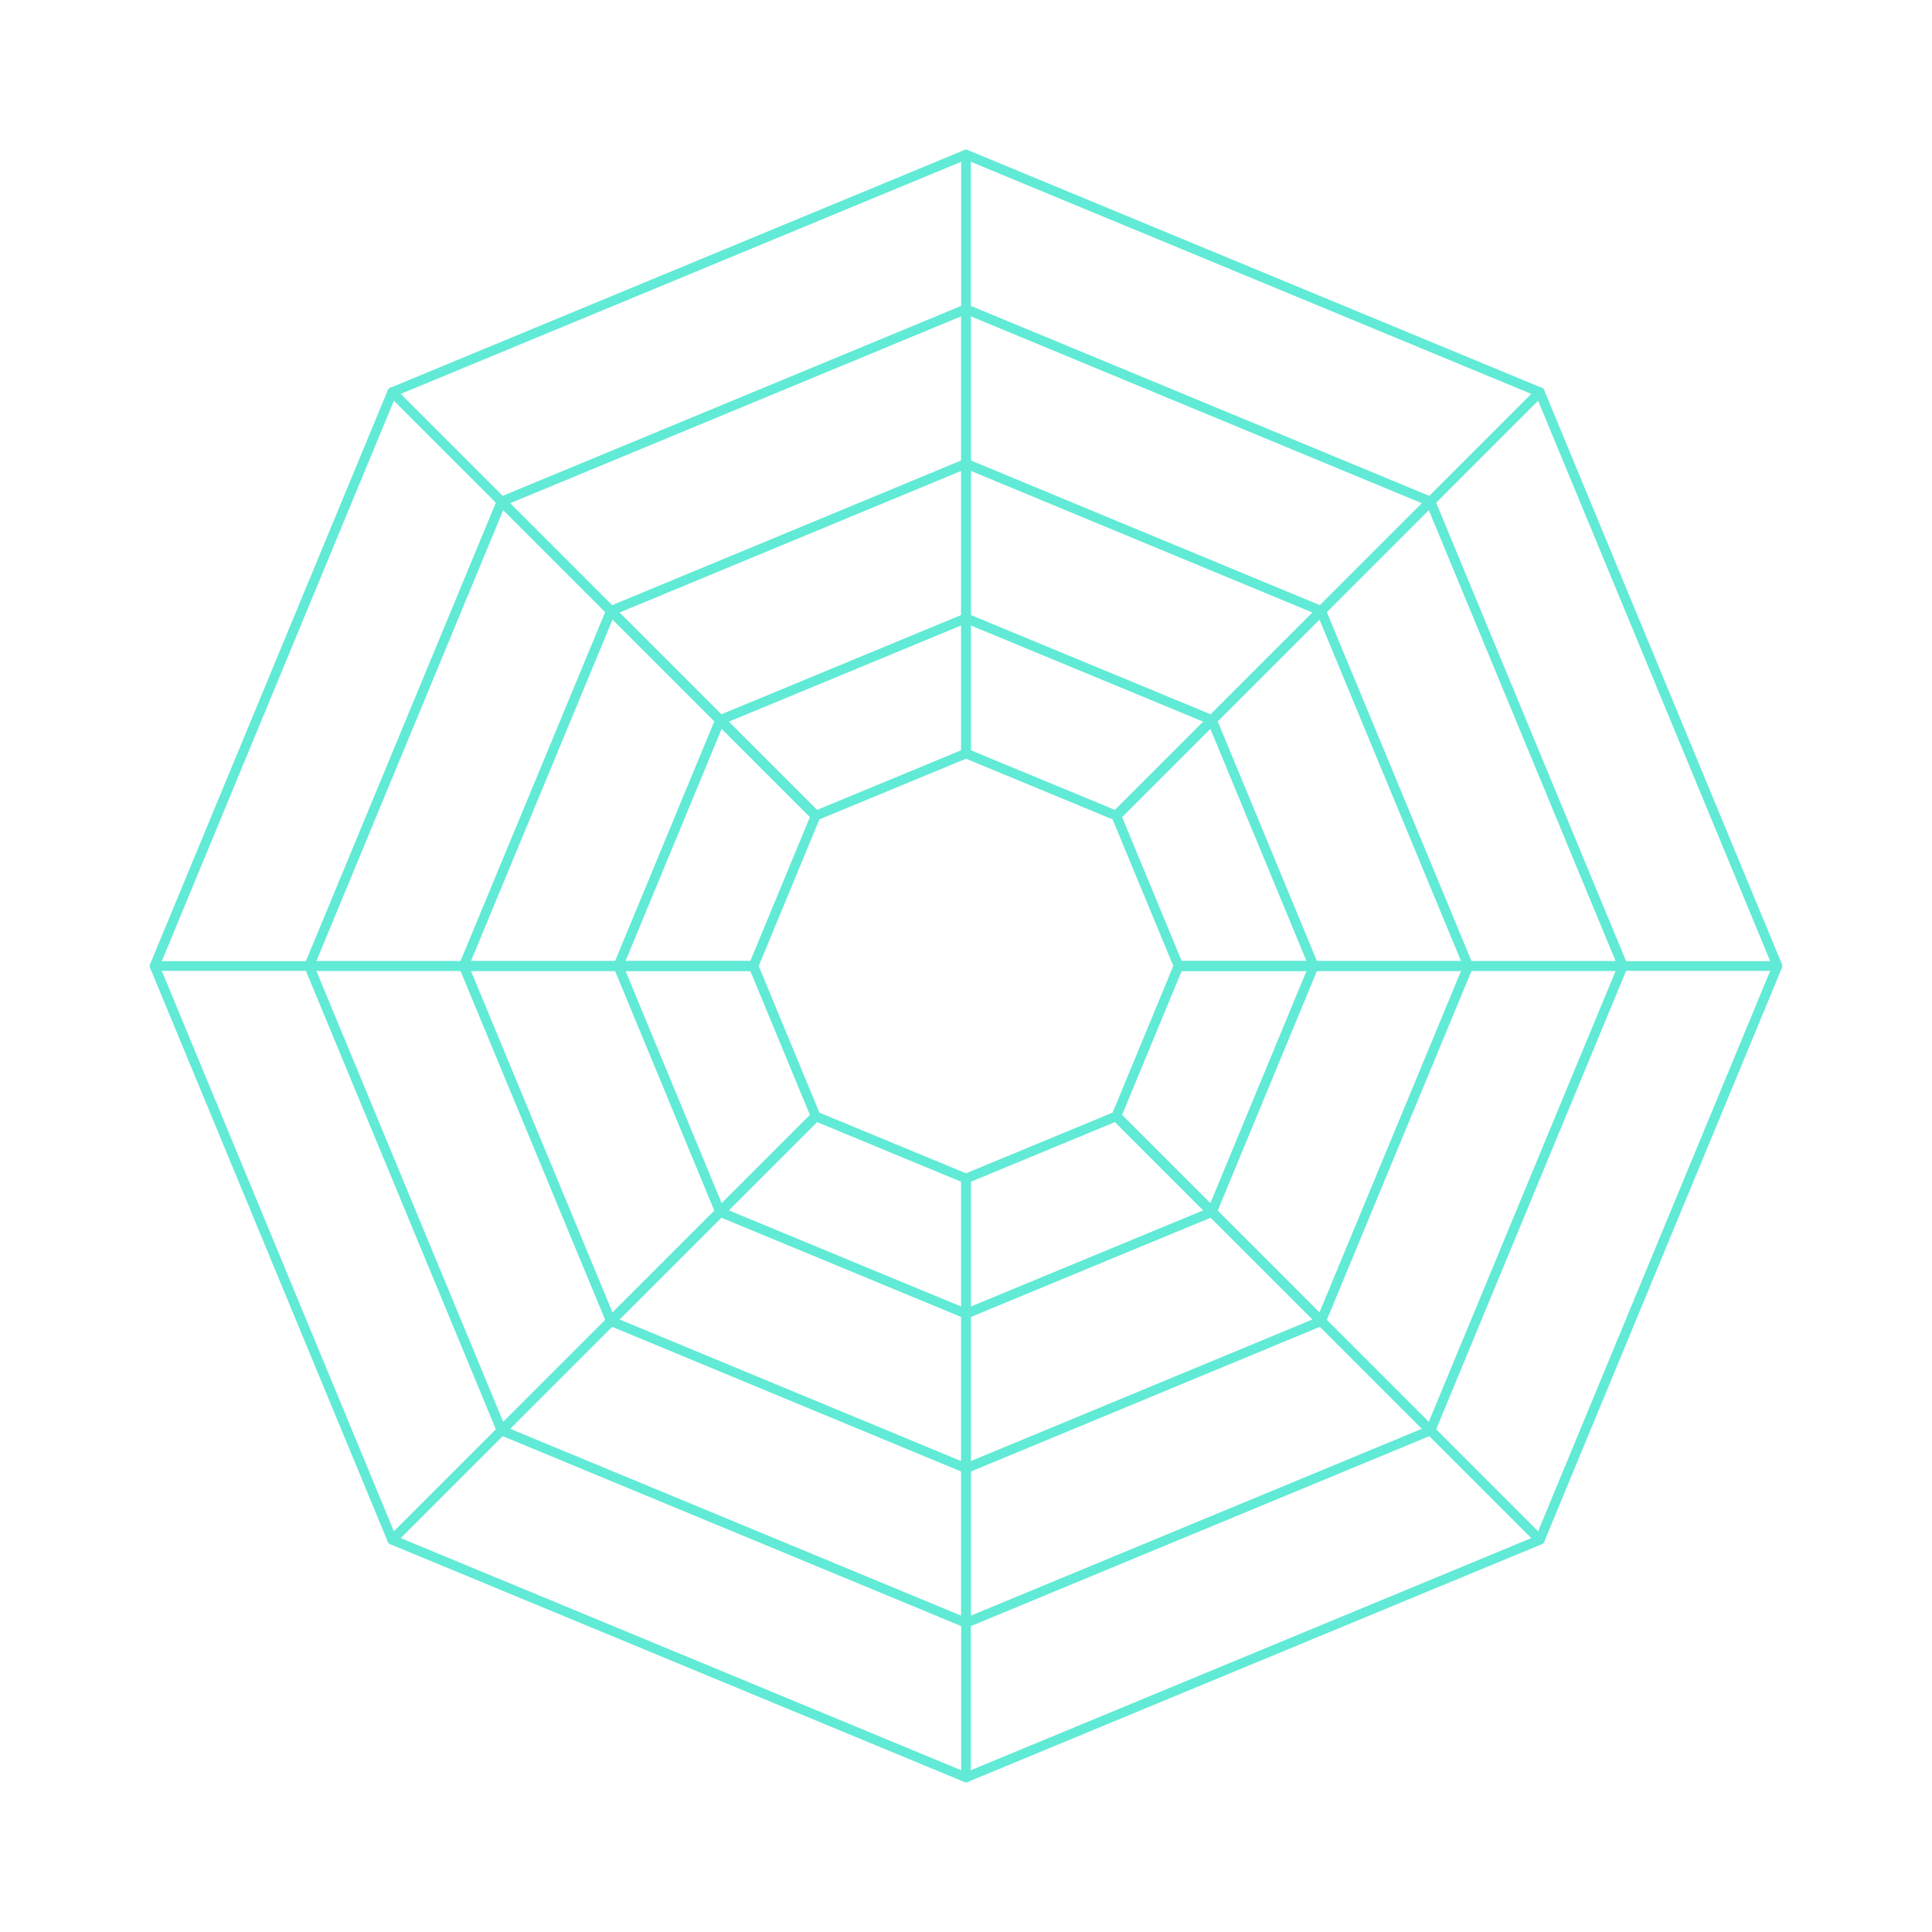
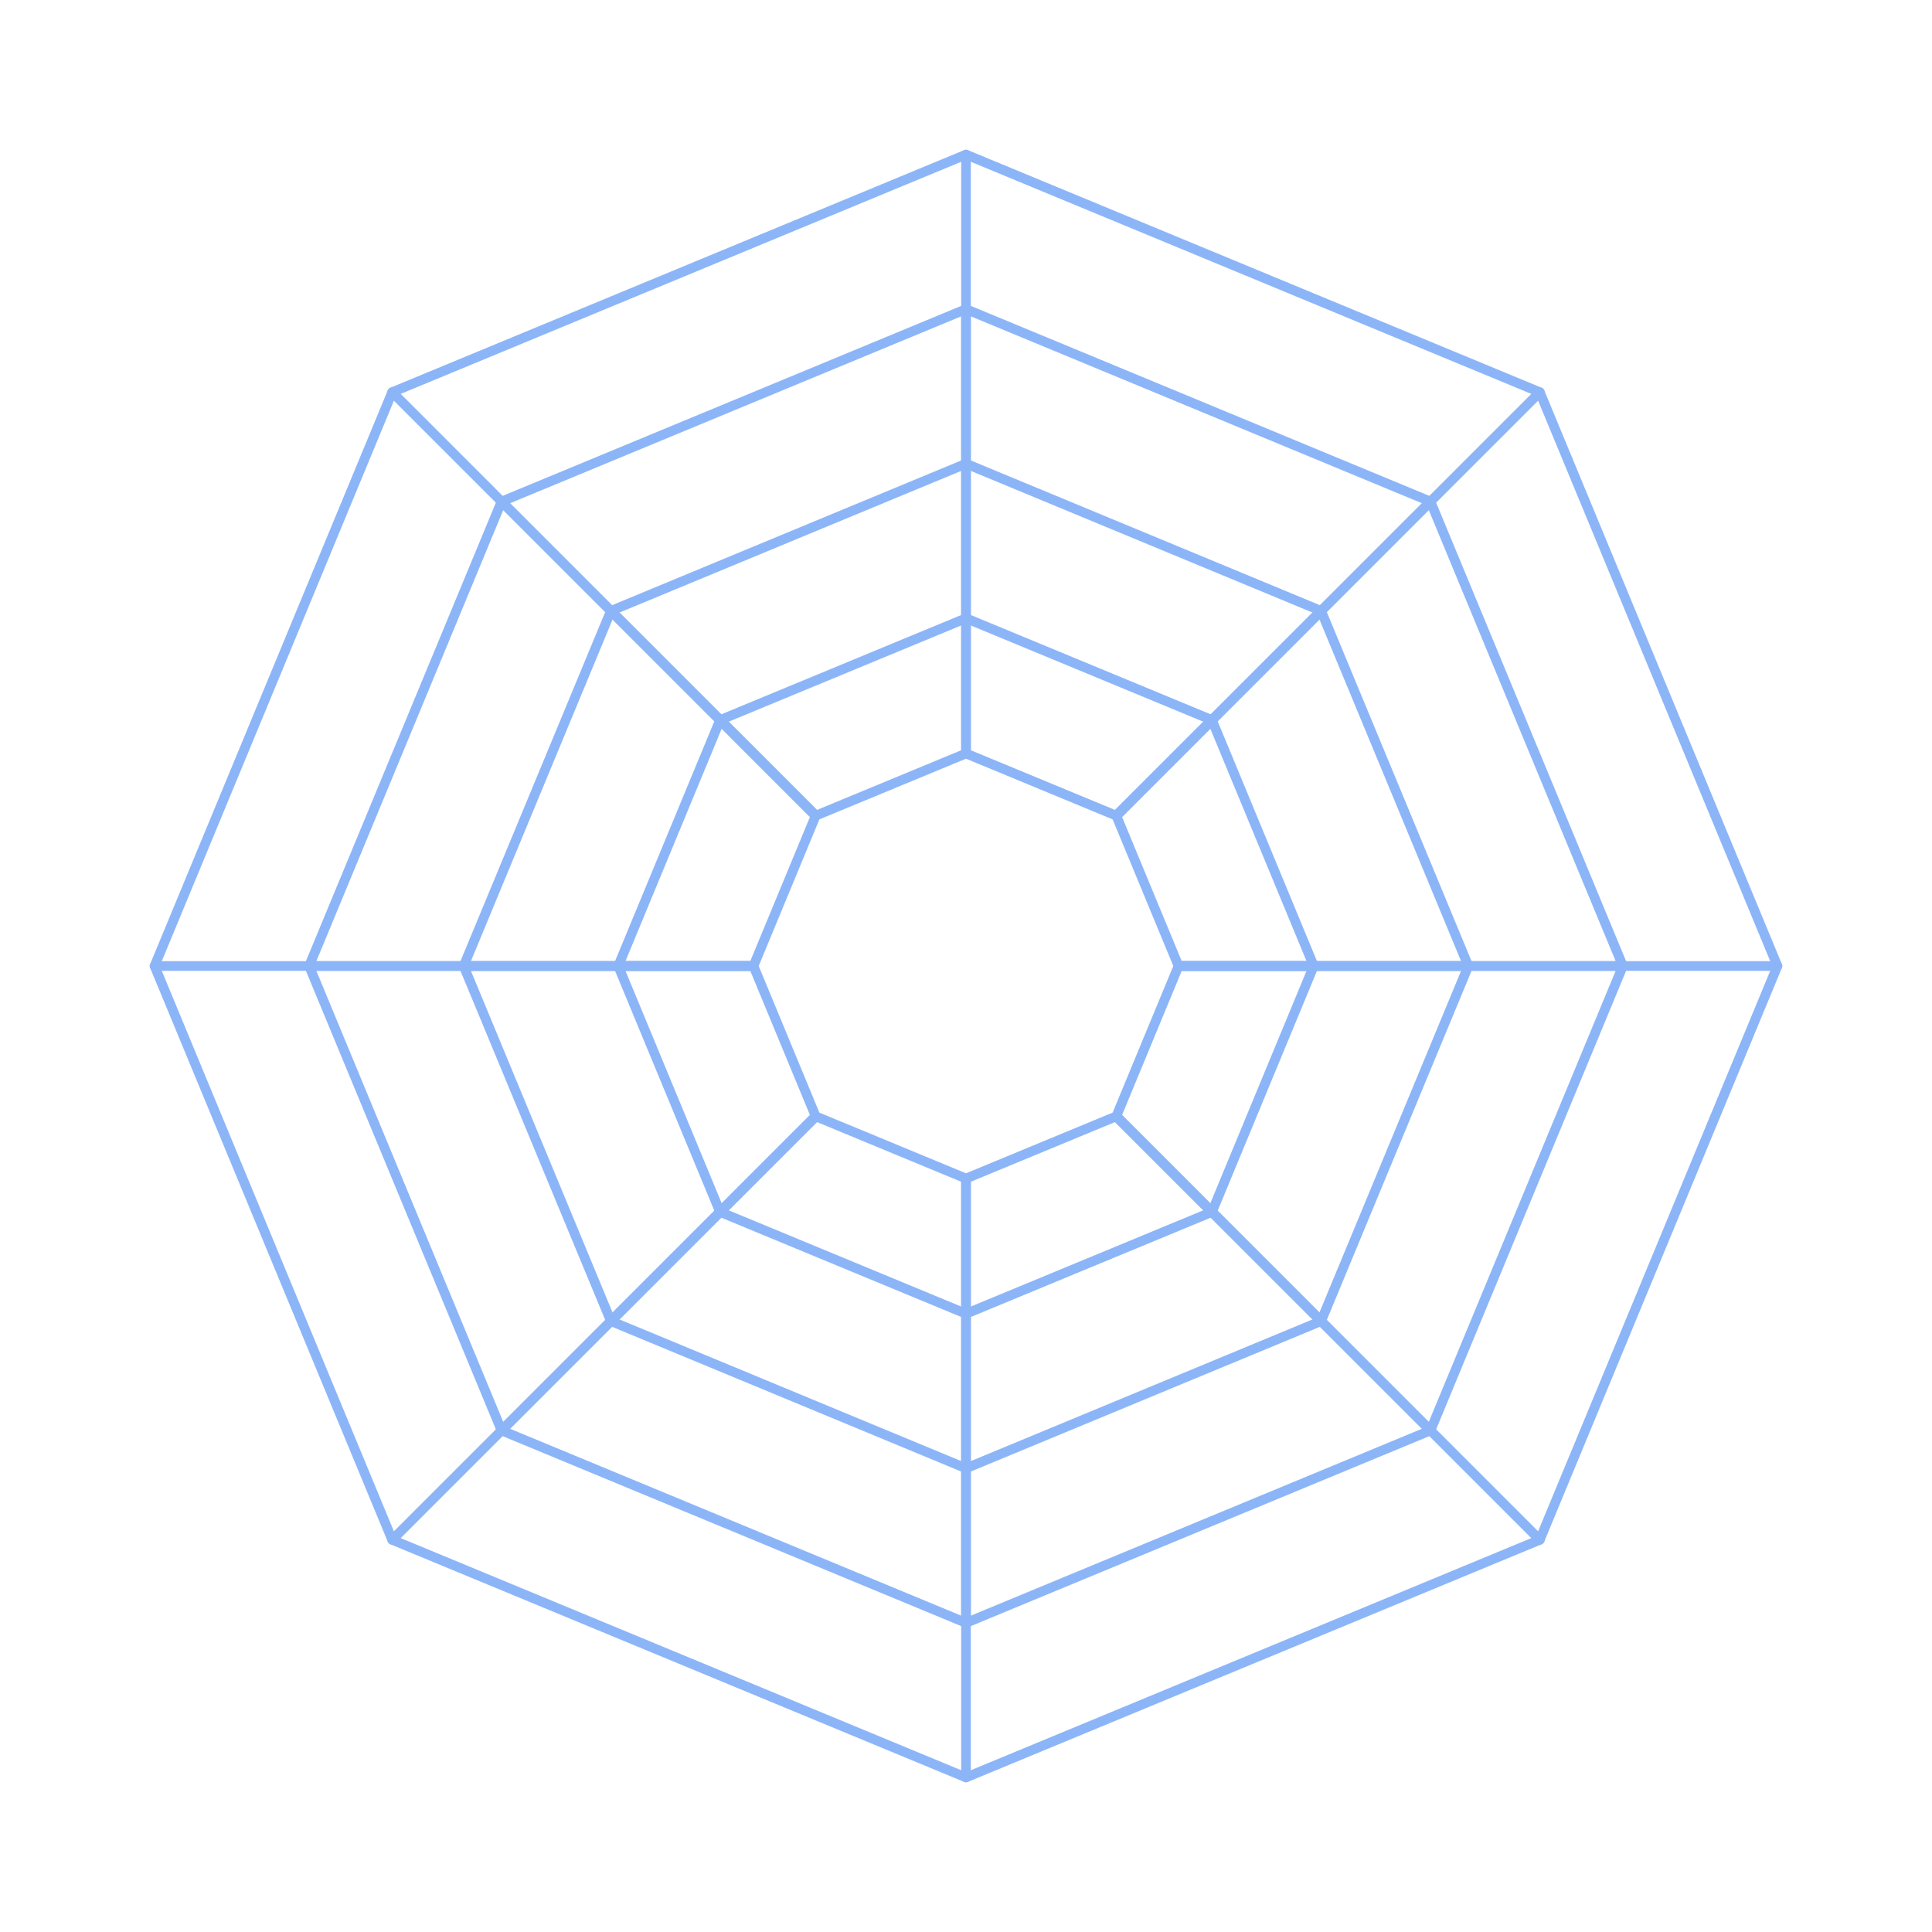
<svg xmlns="http://www.w3.org/2000/svg" viewBox="0 0 100 100" fill="none" aria-hidden="true">
-   <g stroke="#5eead4" stroke-width="0.5" stroke-linecap="round" stroke-linejoin="round" opacity="0.98">
+   <g stroke="#8ab4f8" stroke-width="0.5" stroke-linecap="round" stroke-linejoin="round" opacity="0.98">
    <polygon points="50,8 79.7,20.3 92,50 79.7,79.7 50,92 20.3,79.7 8,50 20.3,20.3" />
    <polygon points="50,16 74.04,25.96 84,50 74.04,74.04 50,84 25.96,74.04 16,50 25.96,25.96" />
    <polygon points="50,24 68.38,31.62 76,50 68.38,68.38 50,76 31.62,68.38 24,50 31.62,31.62" />
    <polygon points="50,32 62.73,37.27 68,50 62.73,62.73 50,68 37.27,62.73 32,50 37.27,37.27" />
    <polygon points="50,39 57.78,42.22 61,50 57.78,57.78 50,61 42.22,57.78 39,50 42.22,42.22" />
    <line x1="50" y1="8" x2="50" y2="39" />
    <line x1="79.7" y1="20.3" x2="57.78" y2="42.22" />
    <line x1="92" y1="50" x2="61" y2="50" />
    <line x1="79.7" y1="79.7" x2="57.78" y2="57.78" />
    <line x1="50" y1="92" x2="50" y2="61" />
    <line x1="20.3" y1="79.7" x2="42.22" y2="57.78" />
    <line x1="8" y1="50" x2="39" y2="50" />
    <line x1="20.3" y1="20.3" x2="42.22" y2="42.22" />
    <line x1="50" y1="16" x2="50" y2="39" />
    <line x1="74.04" y1="25.96" x2="57.78" y2="42.22" />
    <line x1="84" y1="50" x2="61" y2="50" />
    <line x1="74.04" y1="74.04" x2="57.78" y2="57.78" />
    <line x1="50" y1="84" x2="50" y2="61" />
    <line x1="25.96" y1="74.04" x2="42.22" y2="57.78" />
    <line x1="16" y1="50" x2="39" y2="50" />
    <line x1="25.96" y1="25.96" x2="42.22" y2="42.22" />
    <line x1="68.38" y1="31.62" x2="57.78" y2="42.22" />
    <line x1="76" y1="50" x2="61" y2="50" />
    <line x1="68.38" y1="68.38" x2="57.78" y2="57.78" />
    <line x1="31.62" y1="68.38" x2="42.22" y2="57.78" />
    <line x1="24" y1="50" x2="39" y2="50" />
    <line x1="31.62" y1="31.62" x2="42.22" y2="42.22" />
    <line x1="62.73" y1="37.27" x2="57.78" y2="42.22" />
    <line x1="68" y1="50" x2="61" y2="50" />
    <line x1="62.73" y1="62.73" x2="57.78" y2="57.78" />
    <line x1="37.27" y1="62.73" x2="42.22" y2="57.78" />
    <line x1="32" y1="50" x2="39" y2="50" />
    <line x1="37.27" y1="37.27" x2="42.22" y2="42.22" />
  </g>
</svg>
